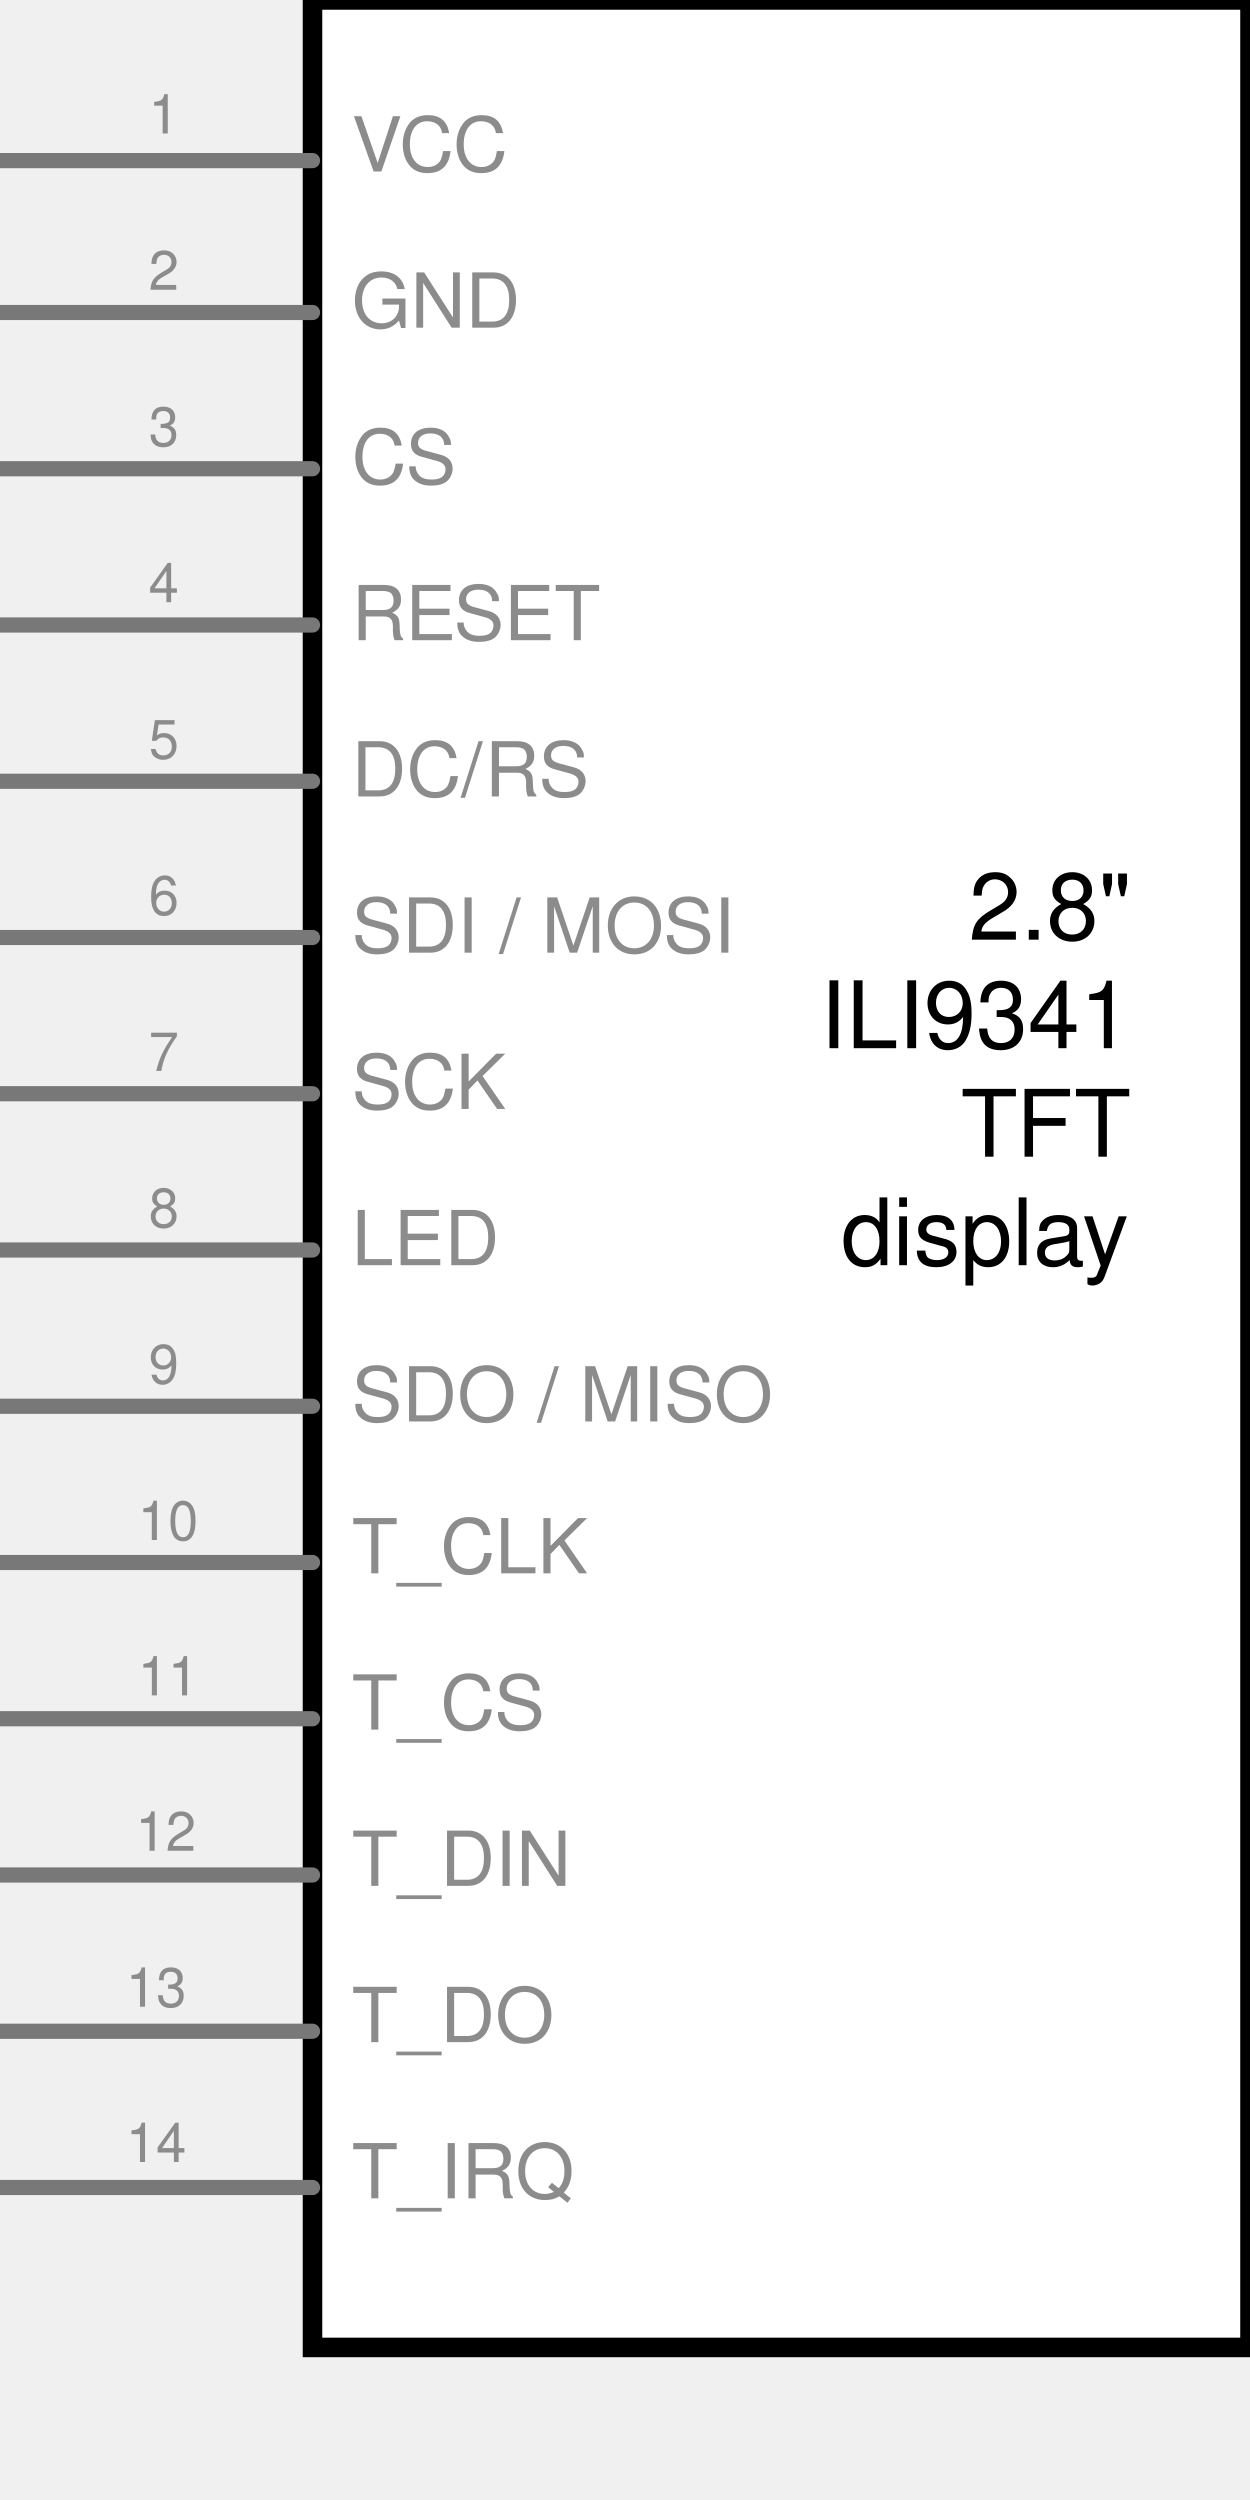
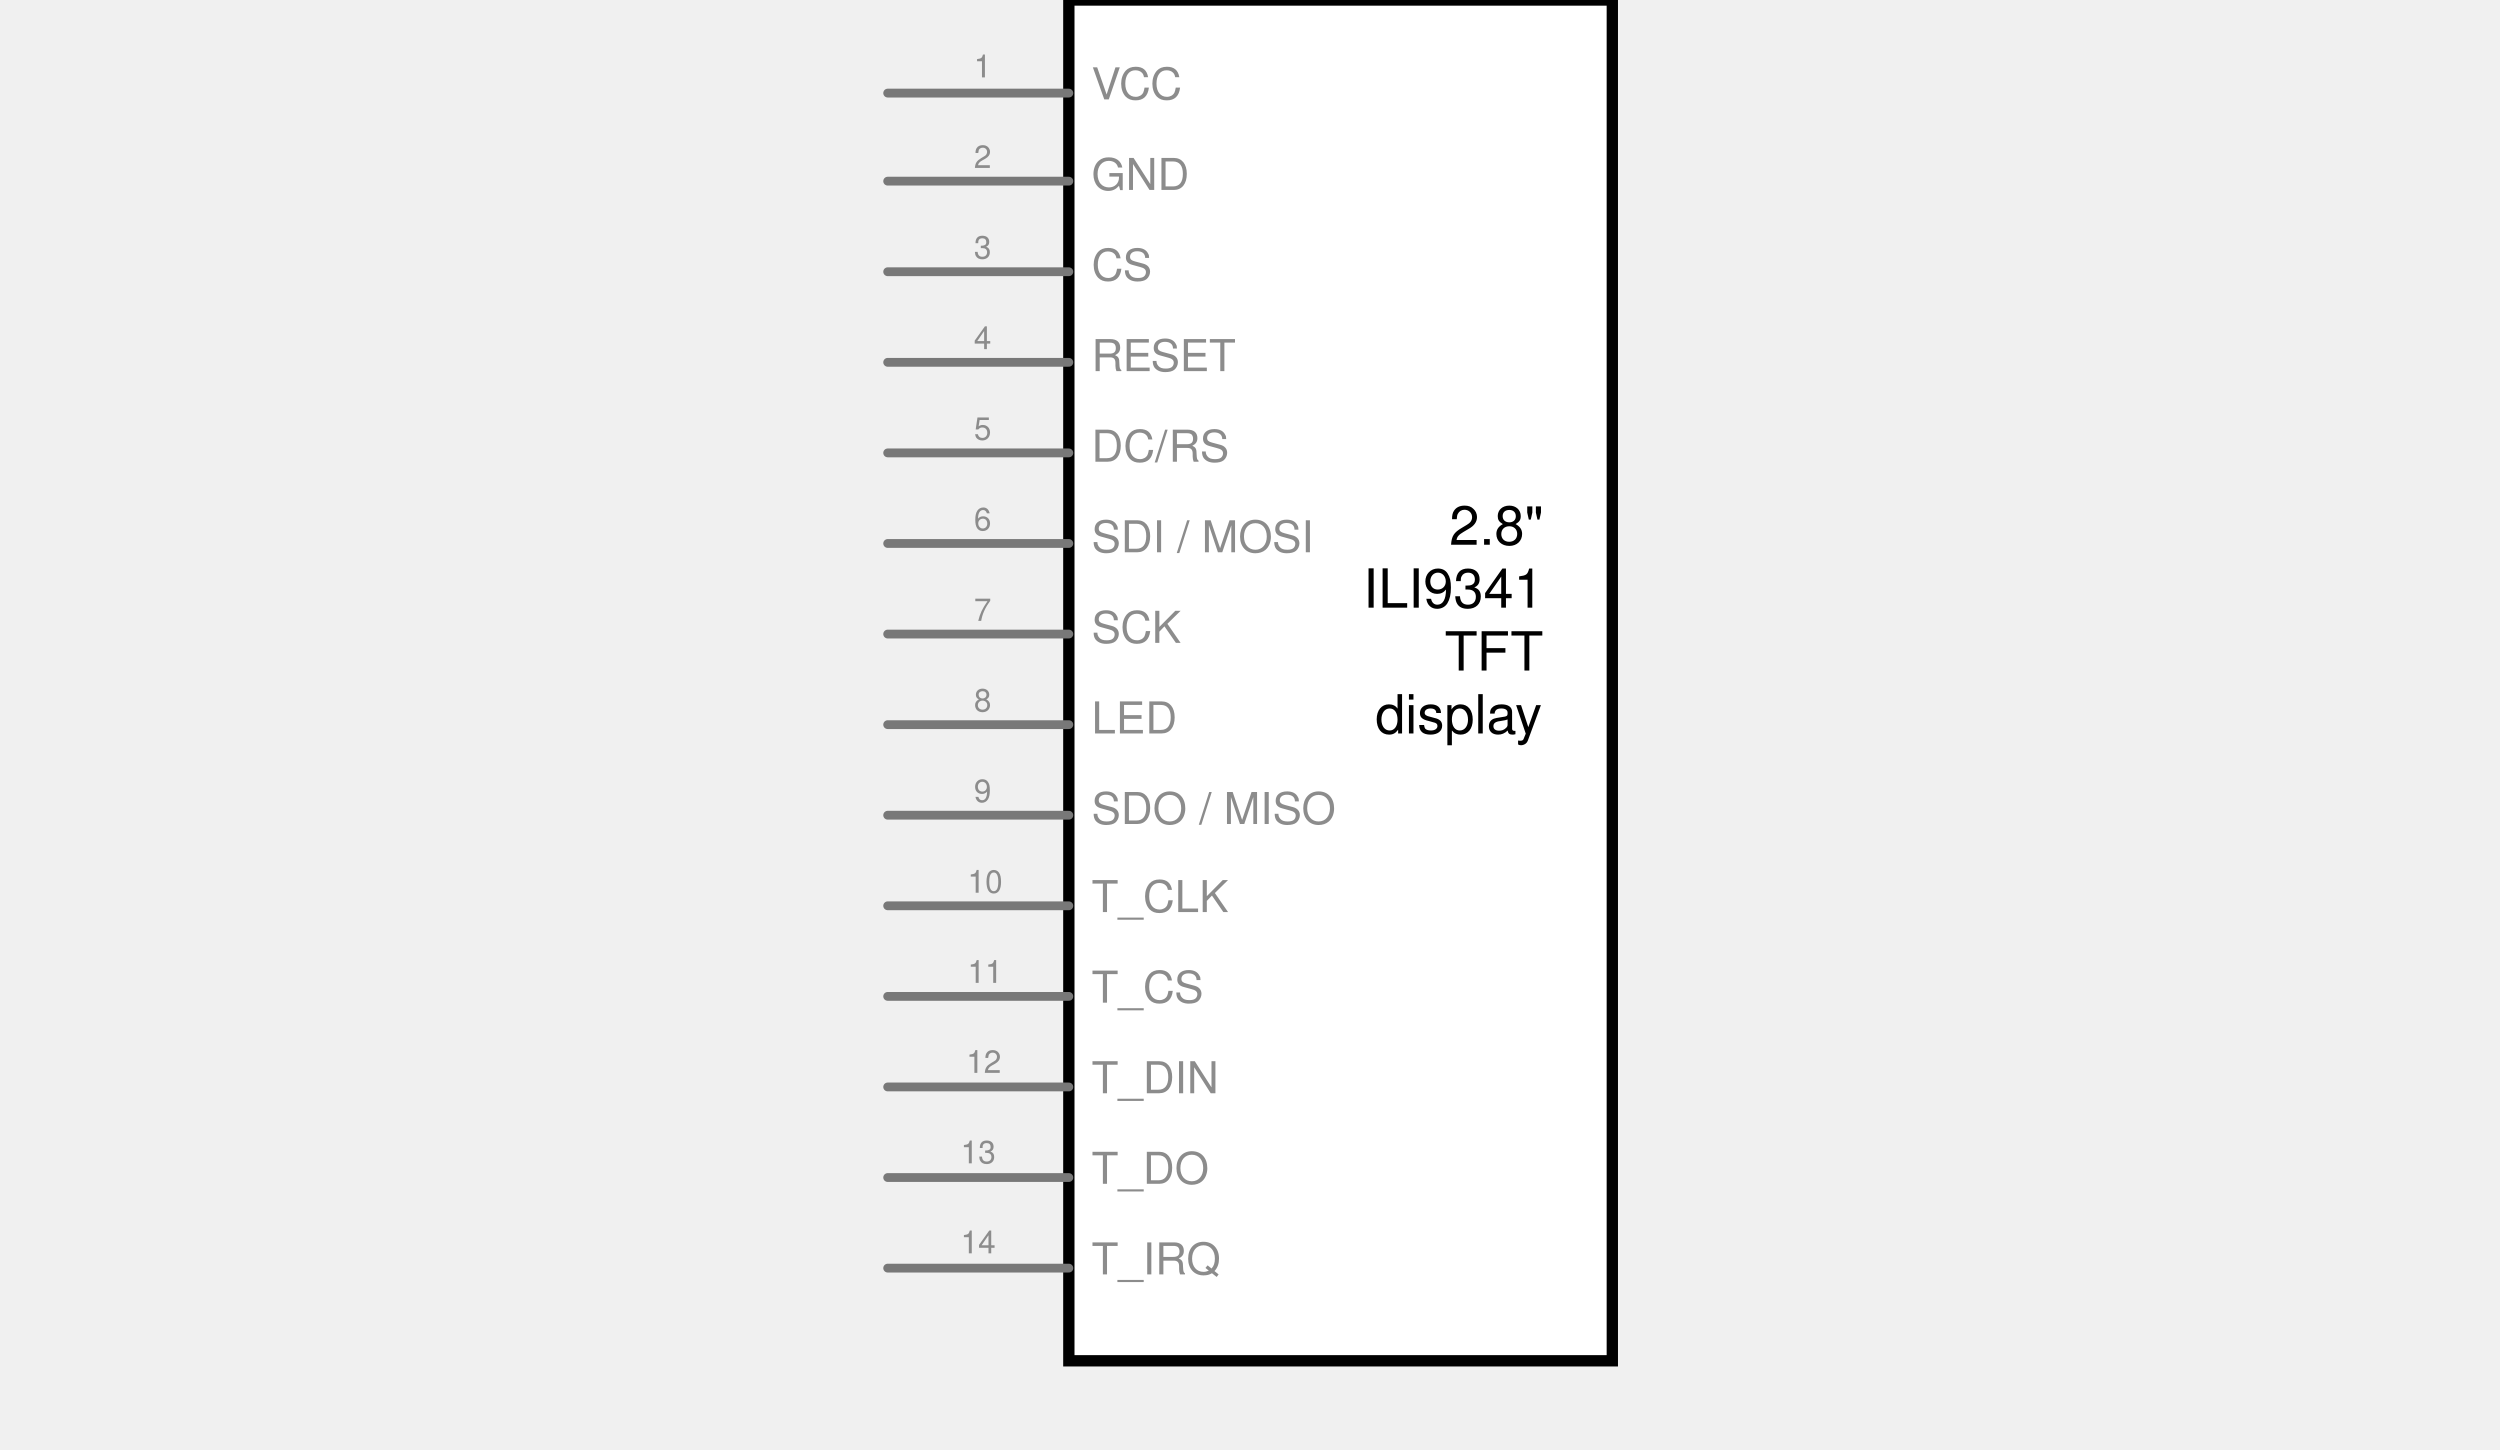
- <svg xmlns="http://www.w3.org/2000/svg" version="1.1" x="0" y="0" width="57.6" height="115.2" viewBox="0, 0, 57.6, 115.2">
+ <svg xmlns="http://www.w3.org/2000/svg" version="1.1" x="0in" y="0in" width="3.45in" height="2in" viewBox="0, 0, 57.6, 115.2">
  <g id="Layer_1">
    <g>
      <path d="M14.4,-0 L57.6,-0 L57.6,108.169 L14.4,108.169 z" fill="#FFFFFF" />
      <path d="M14.4,-0 L57.6,-0 L57.6,108.169 L14.4,108.169 z" fill-opacity="0" stroke="#000000" stroke-width="0.9" stroke-linecap="round" />
    </g>
    <path d="M0,7.4 L14.4,7.4" fill-opacity="0" stroke="#787878" stroke-width="0.7" stroke-linecap="round" id="connector0pin" />
    <text transform="matrix(1, 0, 0, 1, 7.55, 6.15)">
      <tspan x="-0.695" y="0" font-family="Helvetica" font-size="2.5" fill="#8C8C8C">1</tspan>
    </text>
    <text transform="matrix(1, 0, 0, 1, 20.395, 7.4)">
      <tspan x="-4.195" y="0.5" font-family="Helvetica" font-size="3.5" fill="#8C8C8C">VCC</tspan>
    </text>
    <path d="M0,14.4 L14.4,14.4" fill-opacity="0" stroke="#787878" stroke-width="0.7" stroke-linecap="round" id="connector1pin" />
    <text transform="matrix(1, 0, 0, 1, 7.55, 13.35)">
      <tspan x="-0.695" y="0" font-family="Helvetica" font-size="2.5" fill="#8C8C8C">2</tspan>
    </text>
    <text transform="matrix(1, 0, 0, 1, 20.589, 14.6)">
      <tspan x="-4.389" y="0.5" font-family="Helvetica" font-size="3.5" fill="#8C8C8C">GND</tspan>
    </text>
    <path d="M0,21.6 L14.4,21.6" fill-opacity="0" stroke="#787878" stroke-width="0.7" stroke-linecap="round" id="connector2pin" />
    <text transform="matrix(1, 0, 0, 1, 7.55, 20.55)">
      <tspan x="-0.695" y="0" font-family="Helvetica" font-size="2.5" fill="#8C8C8C">3</tspan>
    </text>
    <text transform="matrix(1, 0, 0, 1, 19.131, 21.8)">
      <tspan x="-2.931" y="0.5" font-family="Helvetica" font-size="3.5" fill="#8C8C8C">CS</tspan>
    </text>
    <path d="M0,28.8 L14.4,28.8" fill-opacity="0" stroke="#787878" stroke-width="0.7" stroke-linecap="round" id="connector3pin" />
    <text transform="matrix(1, 0, 0, 1, 7.55, 27.75)">
      <tspan x="-0.695" y="0" font-family="Helvetica" font-size="2.5" fill="#8C8C8C">4</tspan>
    </text>
    <text transform="matrix(1, 0, 0, 1, 22.534, 29)">
      <tspan x="-6.334" y="0.5" font-family="Helvetica" font-size="3.5" fill="#8C8C8C">RESET</tspan>
    </text>
    <path d="M0,36 L14.4,36" fill-opacity="0" stroke="#787878" stroke-width="0.7" stroke-linecap="round" id="connector4pin" />
    <text transform="matrix(1, 0, 0, 1, 7.55, 34.95)">
      <tspan x="-0.695" y="0" font-family="Helvetica" font-size="2.5" fill="#8C8C8C">5</tspan>
    </text>
    <text transform="matrix(1, 0, 0, 1, 22.145, 36.2)">
      <tspan x="-5.945" y="0.5" font-family="Helvetica" font-size="3.5" fill="#8C8C8C">DC/RS</tspan>
    </text>
    <path d="M0,43.2 L14.4,43.2" fill-opacity="0" stroke="#787878" stroke-width="0.7" stroke-linecap="round" id="connector5pin" />
    <text transform="matrix(1, 0, 0, 1, 7.55, 42.15)">
      <tspan x="-0.695" y="0" font-family="Helvetica" font-size="2.5" fill="#8C8C8C">6</tspan>
    </text>
    <text transform="matrix(1, 0, 0, 1, 25.548, 43.4)">
      <tspan x="-9.348" y="0.5" font-family="Helvetica" font-size="3.5" fill="#8C8C8C">SDI / MOSI</tspan>
    </text>
    <path d="M0,50.4 L14.4,50.4" fill-opacity="0" stroke="#787878" stroke-width="0.7" stroke-linecap="round" id="connector6pin" />
    <text transform="matrix(1, 0, 0, 1, 7.55, 49.35)">
      <tspan x="-0.695" y="0" font-family="Helvetica" font-size="2.5" fill="#8C8C8C">7</tspan>
    </text>
    <text transform="matrix(1, 0, 0, 1, 20.298, 50.6)">
      <tspan x="-4.098" y="0.5" font-family="Helvetica" font-size="3.5" fill="#8C8C8C">SCK</tspan>
    </text>
    <path d="M0,57.6 L14.4,57.6" fill-opacity="0" stroke="#787878" stroke-width="0.7" stroke-linecap="round" id="connector7pin" />
    <text transform="matrix(1, 0, 0, 1, 7.55, 56.55)">
      <tspan x="-0.695" y="0" font-family="Helvetica" font-size="2.5" fill="#8C8C8C">8</tspan>
    </text>
    <text transform="matrix(1, 0, 0, 1, 20.104, 57.8)">
      <tspan x="-3.904" y="0.5" font-family="Helvetica" font-size="3.5" fill="#8C8C8C">LED</tspan>
    </text>
    <path d="M0,64.8 L14.4,64.8" fill-opacity="0" stroke="#787878" stroke-width="0.7" stroke-linecap="round" id="connector8pin" />
    <text transform="matrix(1, 0, 0, 1, 7.55, 63.75)">
      <tspan x="-0.695" y="0" font-family="Helvetica" font-size="2.5" fill="#8C8C8C">9</tspan>
    </text>
    <text transform="matrix(1, 0, 0, 1, 26.423, 65)">
      <tspan x="-10.223" y="0.5" font-family="Helvetica" font-size="3.5" fill="#8C8C8C">SDO / MISO</tspan>
    </text>
    <text transform="matrix(1, 0, 0, 1, 44.973, 49.8)" id="label">
      <tspan x="-0.331" y="-6.5" font-family="Helvetica" font-size="4.3" fill="#000000">2.8" </tspan>
      <tspan x="-7.173" y="-1.5" font-family="Helvetica" font-size="4.3" fill="#000000">ILI9341</tspan>
      <tspan x="-0.707" y="3.5" font-family="Helvetica" font-size="4.3" fill="#000000">TFT</tspan>
      <tspan x="-6.212" y="8.5" font-family="Helvetica" font-size="4.3" fill="#000000">display</tspan>
    </text>
    <path d="M0,72 L14.4,72" fill-opacity="0" stroke="#787878" stroke-width="0.7" stroke-linecap="round" id="connector9pin" />
    <text transform="matrix(1, 0, 0, 1, 7.745, 70.963)">
      <tspan x="-1.39" y="0" font-family="Helvetica" font-size="2.5" fill="#8C8C8C">10</tspan>
    </text>
    <path d="M0,79.2 L14.4,79.2" fill-opacity="0" stroke="#787878" stroke-width="0.7" stroke-linecap="round" id="connector10pin" />
    <path d="M0,86.4 L14.4,86.4" fill-opacity="0" stroke="#787878" stroke-width="0.7" stroke-linecap="round" id="connector11pin" />
    <path d="M0,93.6 L14.4,93.6" fill-opacity="0" stroke="#787878" stroke-width="0.7" stroke-linecap="round" id="connector12pin" />
    <path d="M0,100.8 L14.4,100.8" fill-opacity="0" stroke="#787878" stroke-width="0.7" stroke-linecap="round" id="connector13pin" />
    <text transform="matrix(1, 0, 0, 1, 7.653, 78.125)">
      <tspan x="-1.298" y="0" font-family="Helvetica" font-size="2.5" fill="#8C8C8C">11</tspan>
    </text>
    <text transform="matrix(1, 0, 0, 1, 7.642, 85.281)">
      <tspan x="-1.39" y="0" font-family="Helvetica" font-size="2.5" fill="#8C8C8C">12</tspan>
    </text>
    <text transform="matrix(1, 0, 0, 1, 7.2, 92.469)">
      <tspan x="-1.39" y="0" font-family="Helvetica" font-size="2.5" fill="#8C8C8C">13</tspan>
    </text>
    <text transform="matrix(1, 0, 0, 1, 7.2, 99.625)">
      <tspan x="-1.39" y="0" font-family="Helvetica" font-size="2.5" fill="#8C8C8C">14	</tspan>
    </text>
    <text transform="matrix(1, 0, 0, 1, 26.423, 100.8)">
      <tspan x="-10.223" y="0.5" font-family="Helvetica" font-size="3.5" fill="#8C8C8C">T_IRQ</tspan>
    </text>
    <text transform="matrix(1, 0, 0, 1, 26.423, 93.6)">
      <tspan x="-10.223" y="0.5" font-family="Helvetica" font-size="3.5" fill="#8C8C8C">T_DO</tspan>
    </text>
    <text transform="matrix(1, 0, 0, 1, 26.423, 86.4)">
      <tspan x="-10.223" y="0.5" font-family="Helvetica" font-size="3.5" fill="#8C8C8C">T_DIN</tspan>
    </text>
    <text transform="matrix(1, 0, 0, 1, 26.423, 79.2)">
      <tspan x="-10.223" y="0.5" font-family="Helvetica" font-size="3.5" fill="#8C8C8C">T_CS</tspan>
    </text>
    <text transform="matrix(1, 0, 0, 1, 26.423, 72)">
      <tspan x="-10.223" y="0.5" font-family="Helvetica" font-size="3.5" fill="#8C8C8C">T_CLK</tspan>
    </text>
  </g>
</svg>
